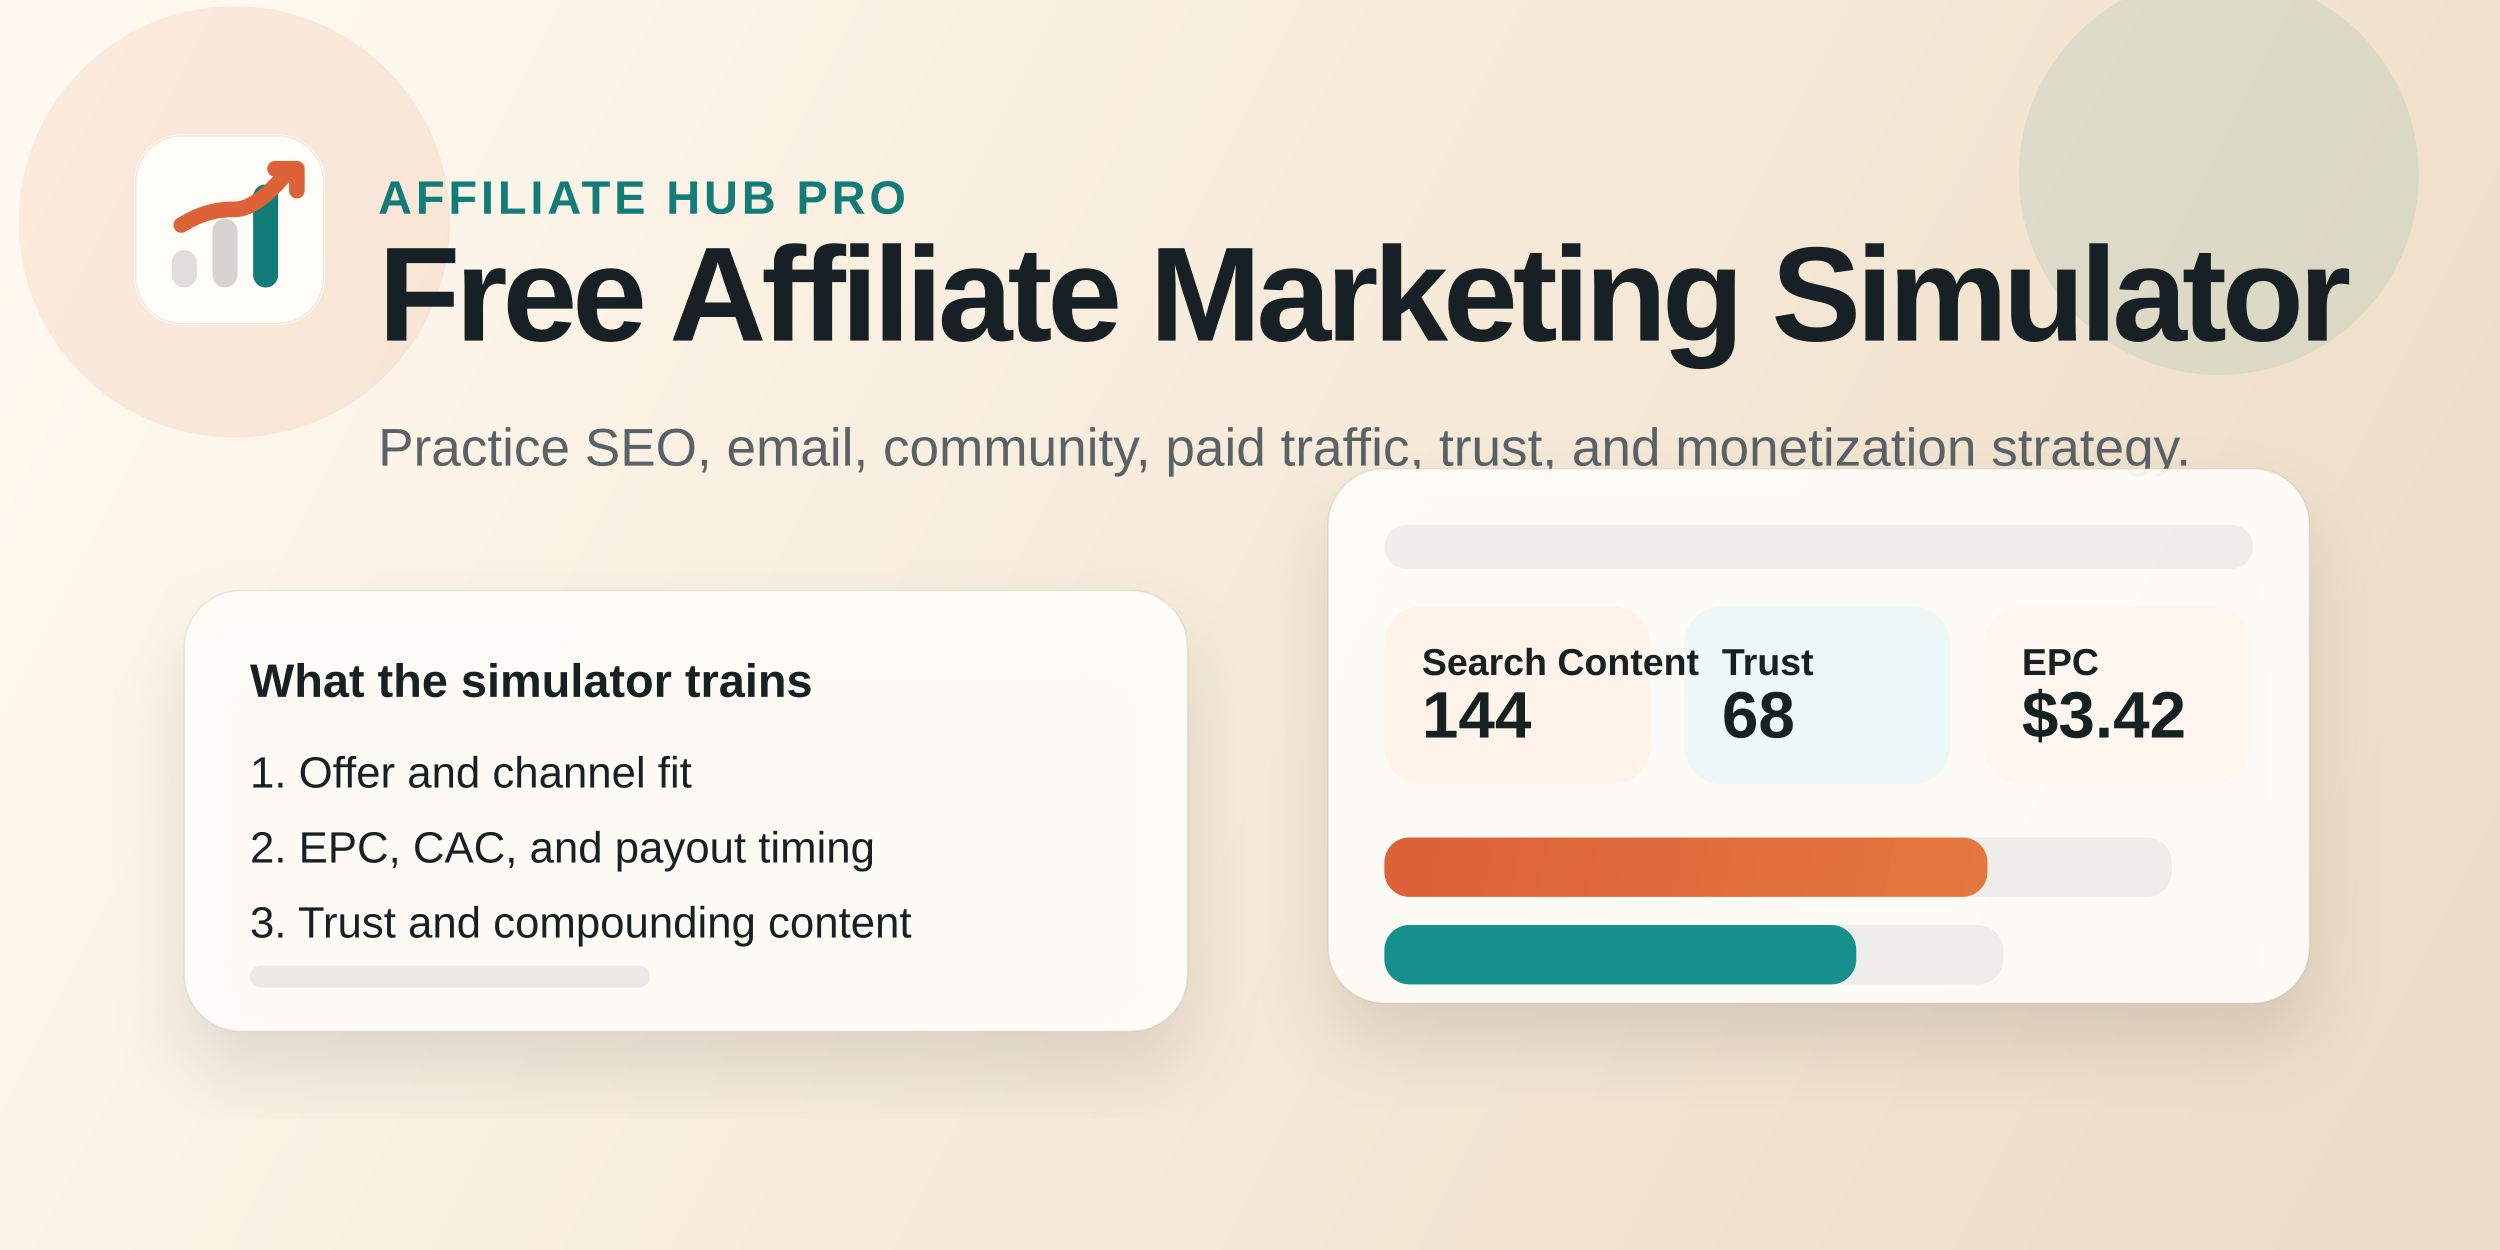
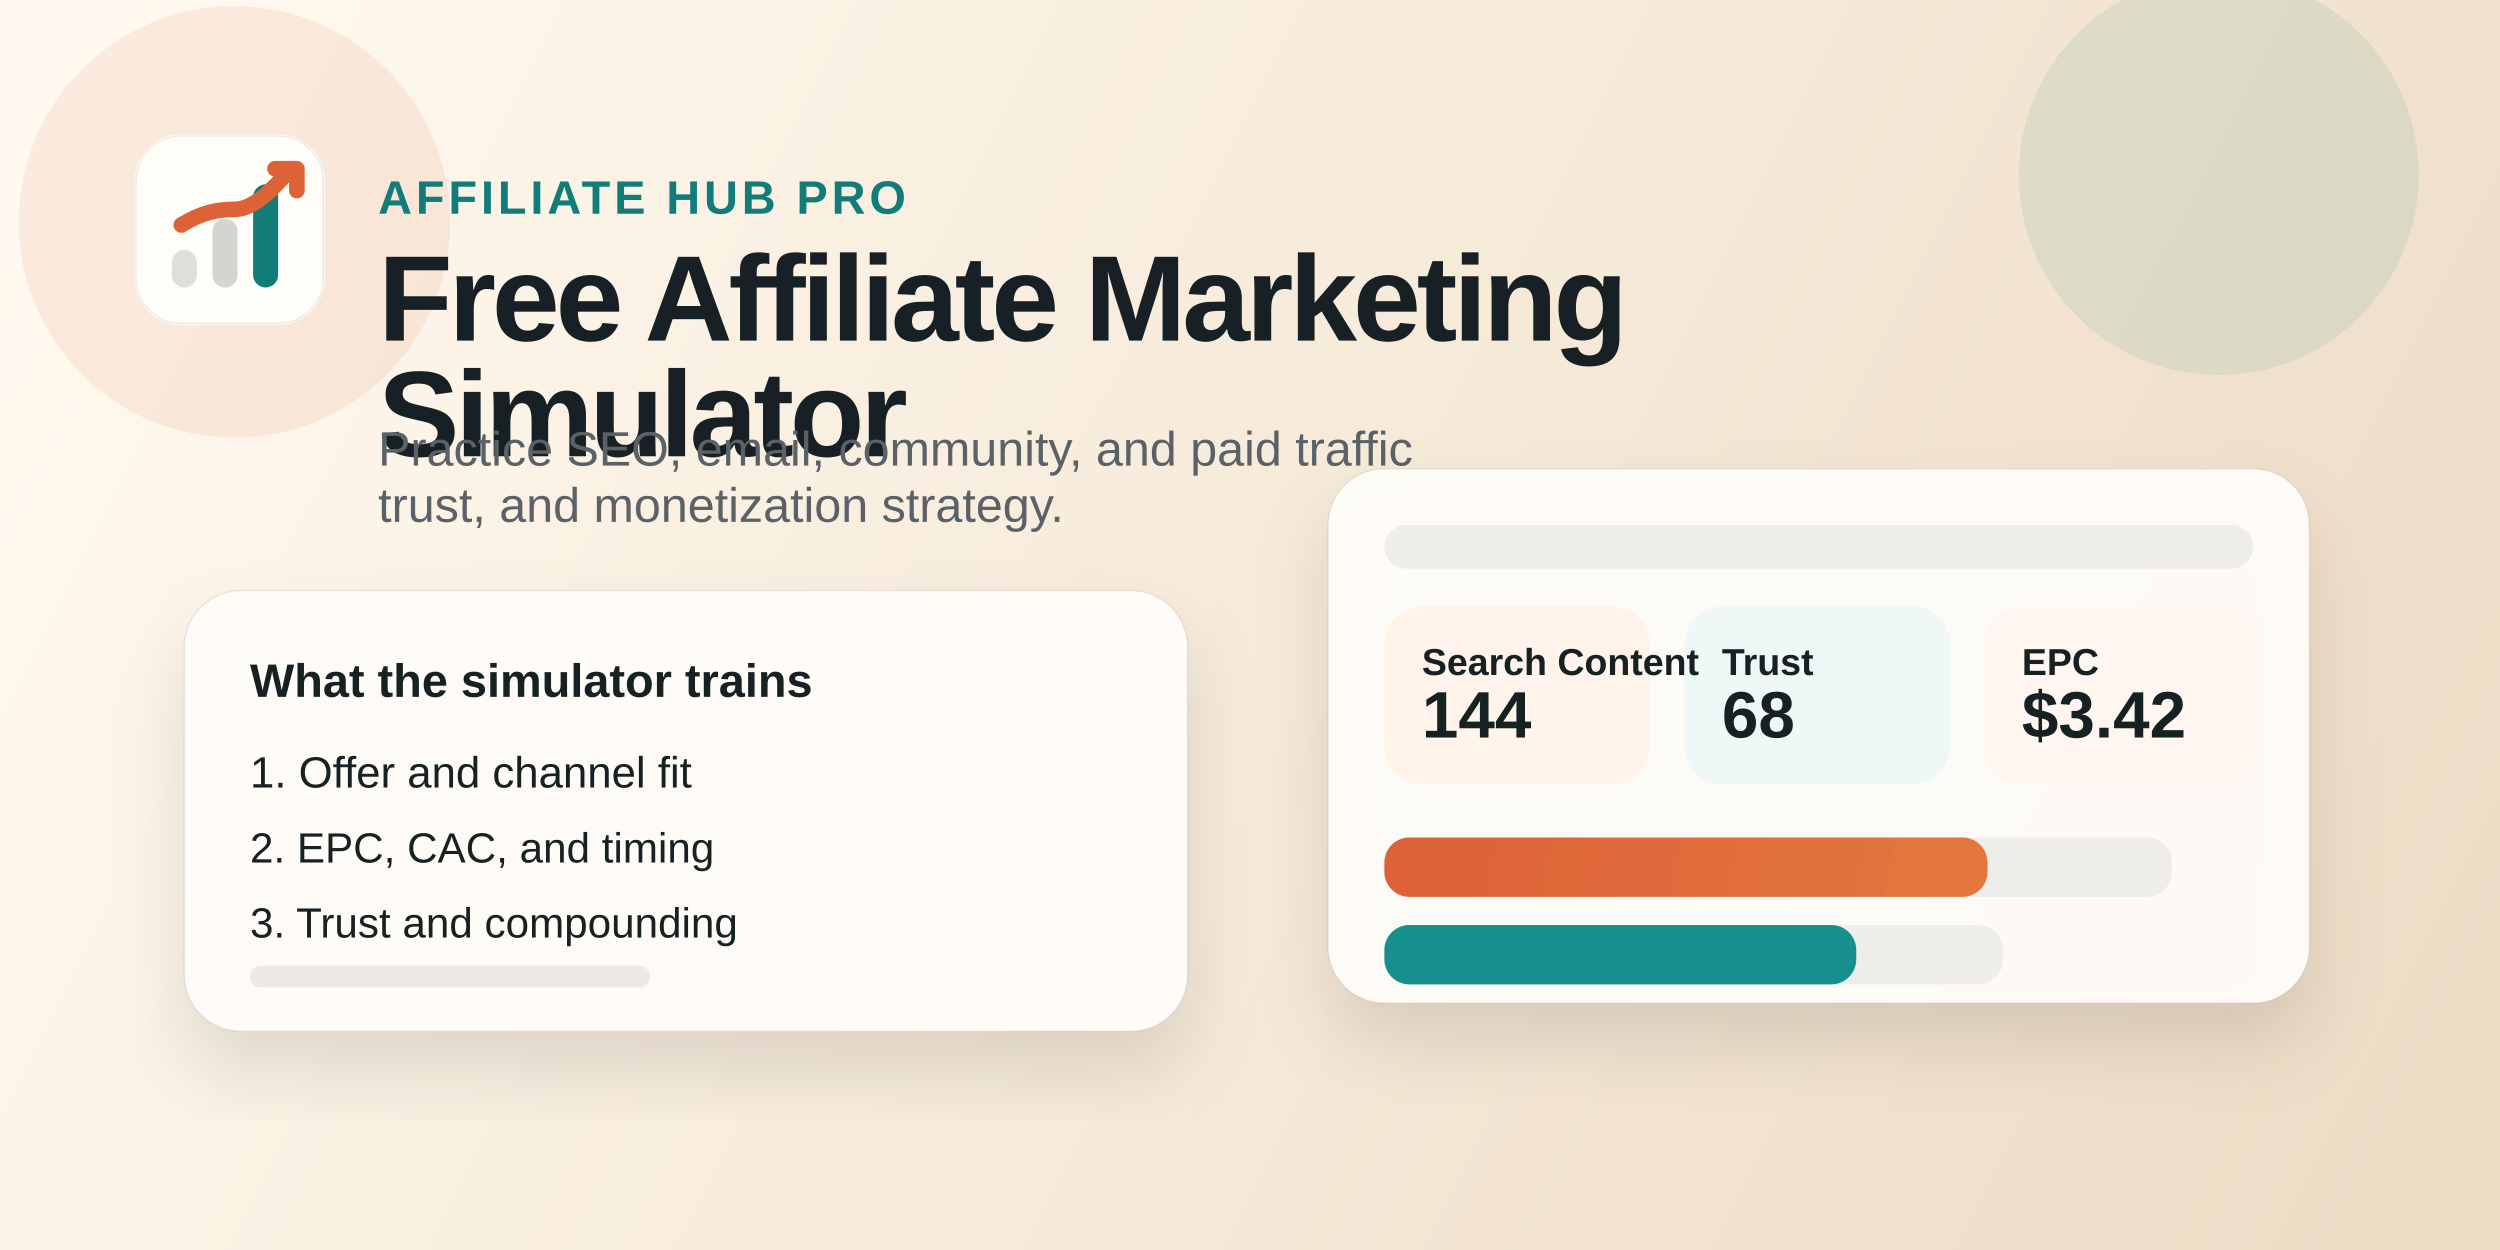
<svg xmlns="http://www.w3.org/2000/svg" viewBox="0 0 1600 800" role="img" aria-labelledby="title desc">
  <defs>
    <linearGradient id="bg" x1="56" y1="36" x2="1518" y2="774" gradientUnits="userSpaceOnUse">
      <stop offset="0" stop-color="#fff9ef" />
      <stop offset="0.52" stop-color="#f6ead9" />
      <stop offset="1" stop-color="#eddcc6" />
    </linearGradient>
    <linearGradient id="accent" x1="96" y1="86" x2="1420" y2="362" gradientUnits="userSpaceOnUse">
      <stop offset="0" stop-color="#de6238" />
      <stop offset="1" stop-color="#f3b34b" />
    </linearGradient>
    <linearGradient id="teal" x1="1056" y1="336" x2="1120" y2="472" gradientUnits="userSpaceOnUse">
      <stop offset="0" stop-color="#17908c" />
      <stop offset="1" stop-color="#0f6f6a" />
    </linearGradient>
    <filter id="shadow" x="-20%" y="-20%" width="140%" height="140%">
      <feDropShadow dx="0" dy="26" stdDeviation="24" flood-color="#172024" flood-opacity="0.12" />
    </filter>
  </defs>
  <rect width="1600" height="800" fill="url(#bg)" />
  <circle cx="150" cy="142" r="138" fill="#db5c34" fill-opacity="0.1" />
  <circle cx="1420" cy="112" r="128" fill="#127c78" fill-opacity="0.09" />
  <g transform="translate(86 86)">
    <rect width="122" height="122" rx="30" fill="#fffdf8" />
    <rect x="1" y="1" width="120" height="120" rx="29" fill="none" stroke="#172024" stroke-opacity="0.08" />
    <rect x="24" y="74" width="16" height="24" rx="8" fill="#172024" fill-opacity="0.14" />
    <rect x="50" y="54" width="16" height="44" rx="8" fill="#172024" fill-opacity="0.18" />
    <rect x="76" y="32" width="16" height="66" rx="8" fill="#127c78" />
    <path d="M30 58 C43 50 53 48 64 48 C76 48 88 36 100 22" fill="none" stroke="url(#accent)" stroke-width="10" stroke-linecap="round" />
    <path d="M90 22 H104 V36" fill="none" stroke="url(#accent)" stroke-width="10" stroke-linecap="round" stroke-linejoin="round" />
  </g>
  <g transform="translate(242 116)">
    <text x="0" y="0" dominant-baseline="hanging" font-family="Trebuchet MS, Verdana, Arial, sans-serif" font-size="30" font-weight="700" letter-spacing="2.5" fill="#127c78">AFFILIATE HUB PRO</text>
-     <text x="0" y="102" font-family="Trebuchet MS, Verdana, Arial, sans-serif" font-size="86" font-weight="700" letter-spacing="-3.2" fill="#172024">Free Affiliate Marketing Simulator</text>
-     <text x="0" y="182" font-family="Arial, Helvetica, sans-serif" font-size="34" fill="#5a6267">Practice SEO, email, community, paid traffic, trust, and monetization strategy.</text>
+     <text x="0" y="102" font-family="Trebuchet MS, Verdana, Arial, sans-serif" font-size="78" font-weight="700" letter-spacing="-2.6" fill="#172024">
+       <tspan x="0" dy="0">Free Affiliate Marketing</tspan>
+       <tspan x="0" dy="74">Simulator</tspan>
+     </text>
+     <text x="0" y="182" font-family="Arial, Helvetica, sans-serif" font-size="31" fill="#5a6267">
+       <tspan x="0" dy="0">Practice SEO, email, community, and paid traffic</tspan>
+       <tspan x="0" dy="36">trust, and monetization strategy.</tspan>
+     </text>
  </g>
  <g transform="translate(118 378)" filter="url(#shadow)">
    <rect width="642" height="282" rx="36" fill="#fffdf8" fill-opacity="0.94" stroke="#172024" stroke-opacity="0.08" />
    <text x="42" y="68" font-family="Arial, Helvetica, sans-serif" font-size="30" font-weight="700" fill="#172024">What the simulator trains</text>
    <text x="42" y="126" font-family="Arial, Helvetica, sans-serif" font-size="28" fill="#172024">1. Offer and channel fit</text>
-     <text x="42" y="174" font-family="Arial, Helvetica, sans-serif" font-size="28" fill="#172024">2. EPC, CAC, and payout timing</text>
-     <text x="42" y="222" font-family="Arial, Helvetica, sans-serif" font-size="28" fill="#172024">3. Trust and compounding content</text>
+     <text x="42" y="174" font-family="Arial, Helvetica, sans-serif" font-size="27" fill="#172024">2. EPC, CAC, and timing</text>
+     <text x="42" y="222" font-family="Arial, Helvetica, sans-serif" font-size="27" fill="#172024">3. Trust and compounding</text>
    <rect x="42" y="240" width="256" height="14" rx="7" fill="#172024" fill-opacity="0.08" />
  </g>
  <g transform="translate(850 300)" filter="url(#shadow)">
    <rect width="628" height="342" rx="36" fill="#fffdf8" fill-opacity="0.94" stroke="#172024" stroke-opacity="0.08" />
    <rect x="36" y="36" width="556" height="28" rx="14" fill="#172024" fill-opacity="0.06" />
    <rect x="36" y="88" width="170" height="114" rx="24" fill="#fff3ea" />
    <rect x="228" y="88" width="170" height="114" rx="24" fill="#eef9f7" />
    <rect x="420" y="88" width="170" height="114" rx="24" fill="#fff6ef" />
    <rect x="36" y="236" width="504" height="38" rx="16" fill="#172024" fill-opacity="0.06" />
    <rect x="36" y="292" width="396" height="38" rx="16" fill="#172024" fill-opacity="0.06" />
    <rect x="36" y="236" width="386" height="38" rx="16" fill="url(#accent)" />
    <rect x="36" y="292" width="302" height="38" rx="16" fill="url(#teal)" />
    <text x="60" y="132" font-family="Arial, Helvetica, sans-serif" font-size="24" font-weight="700" fill="#172024">Search Content</text>
    <text x="60" y="172" font-family="Arial, Helvetica, sans-serif" font-size="42" font-weight="700" fill="#172024">144</text>
    <text x="252" y="132" font-family="Arial, Helvetica, sans-serif" font-size="24" font-weight="700" fill="#172024">Trust</text>
    <text x="252" y="172" font-family="Arial, Helvetica, sans-serif" font-size="42" font-weight="700" fill="#172024">68</text>
    <text x="444" y="132" font-family="Arial, Helvetica, sans-serif" font-size="24" font-weight="700" fill="#172024">EPC</text>
    <text x="444" y="172" font-family="Arial, Helvetica, sans-serif" font-size="42" font-weight="700" fill="#172024">$3.42</text>
  </g>
</svg>
